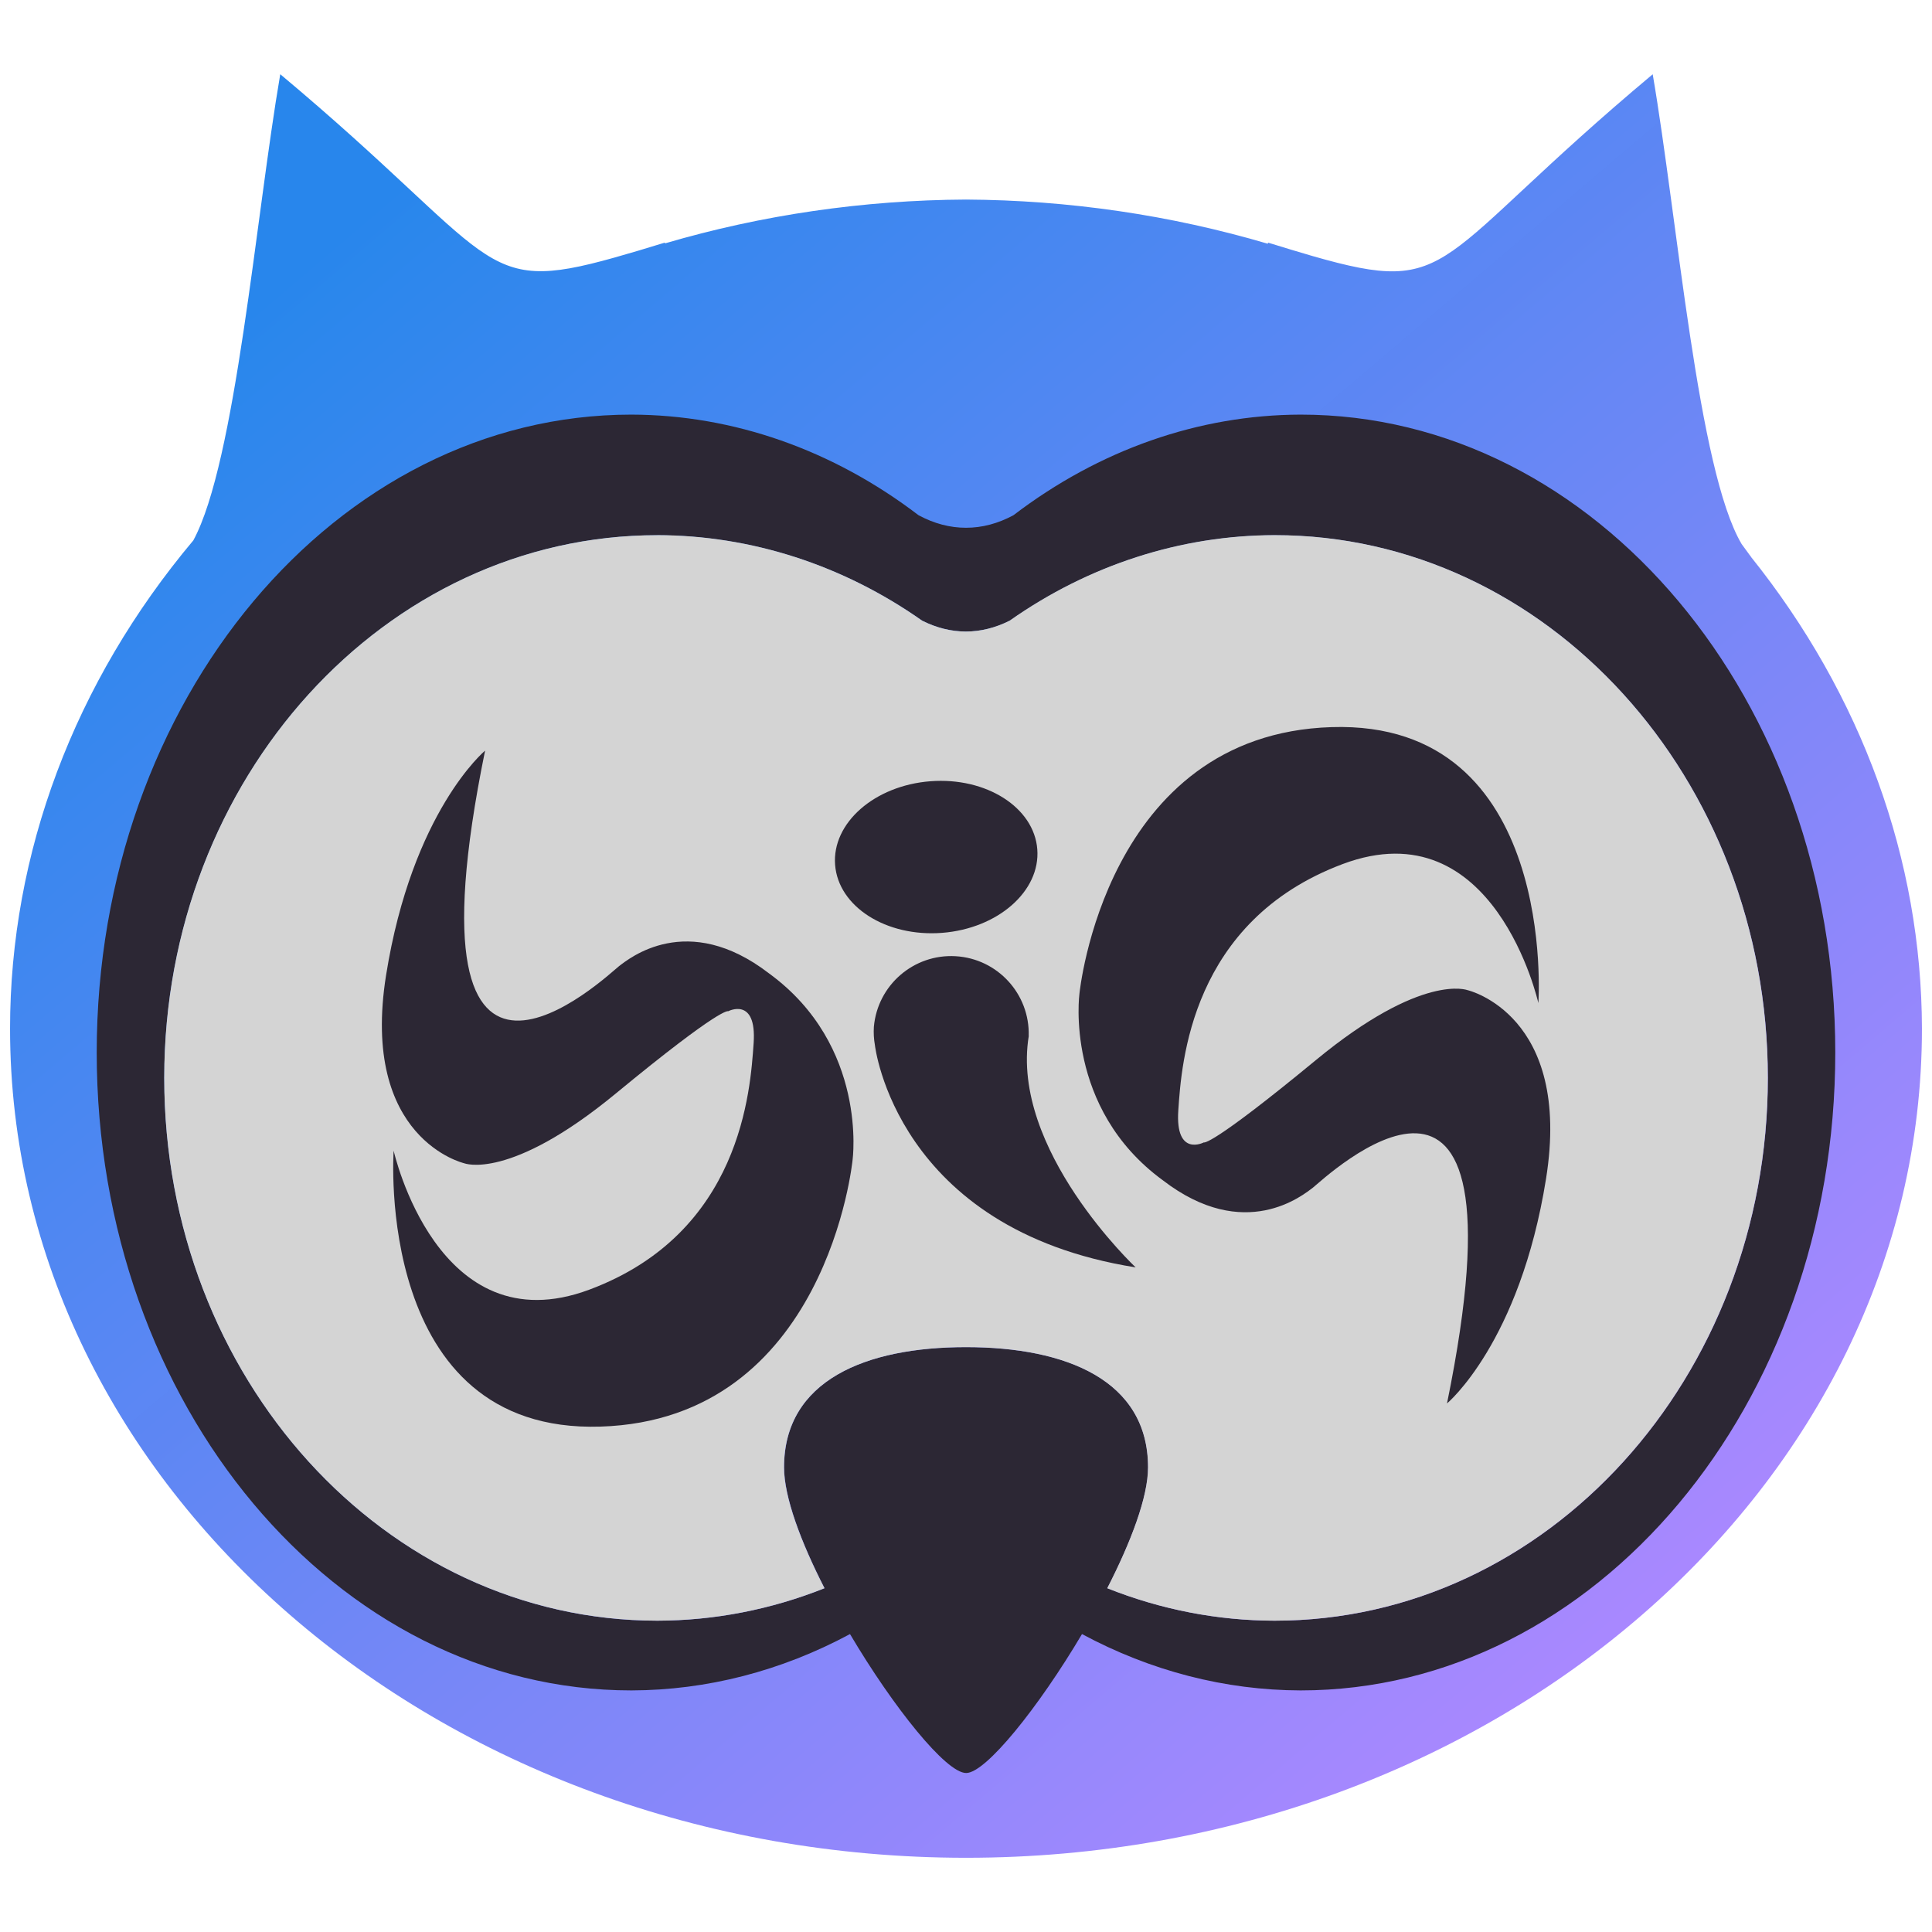
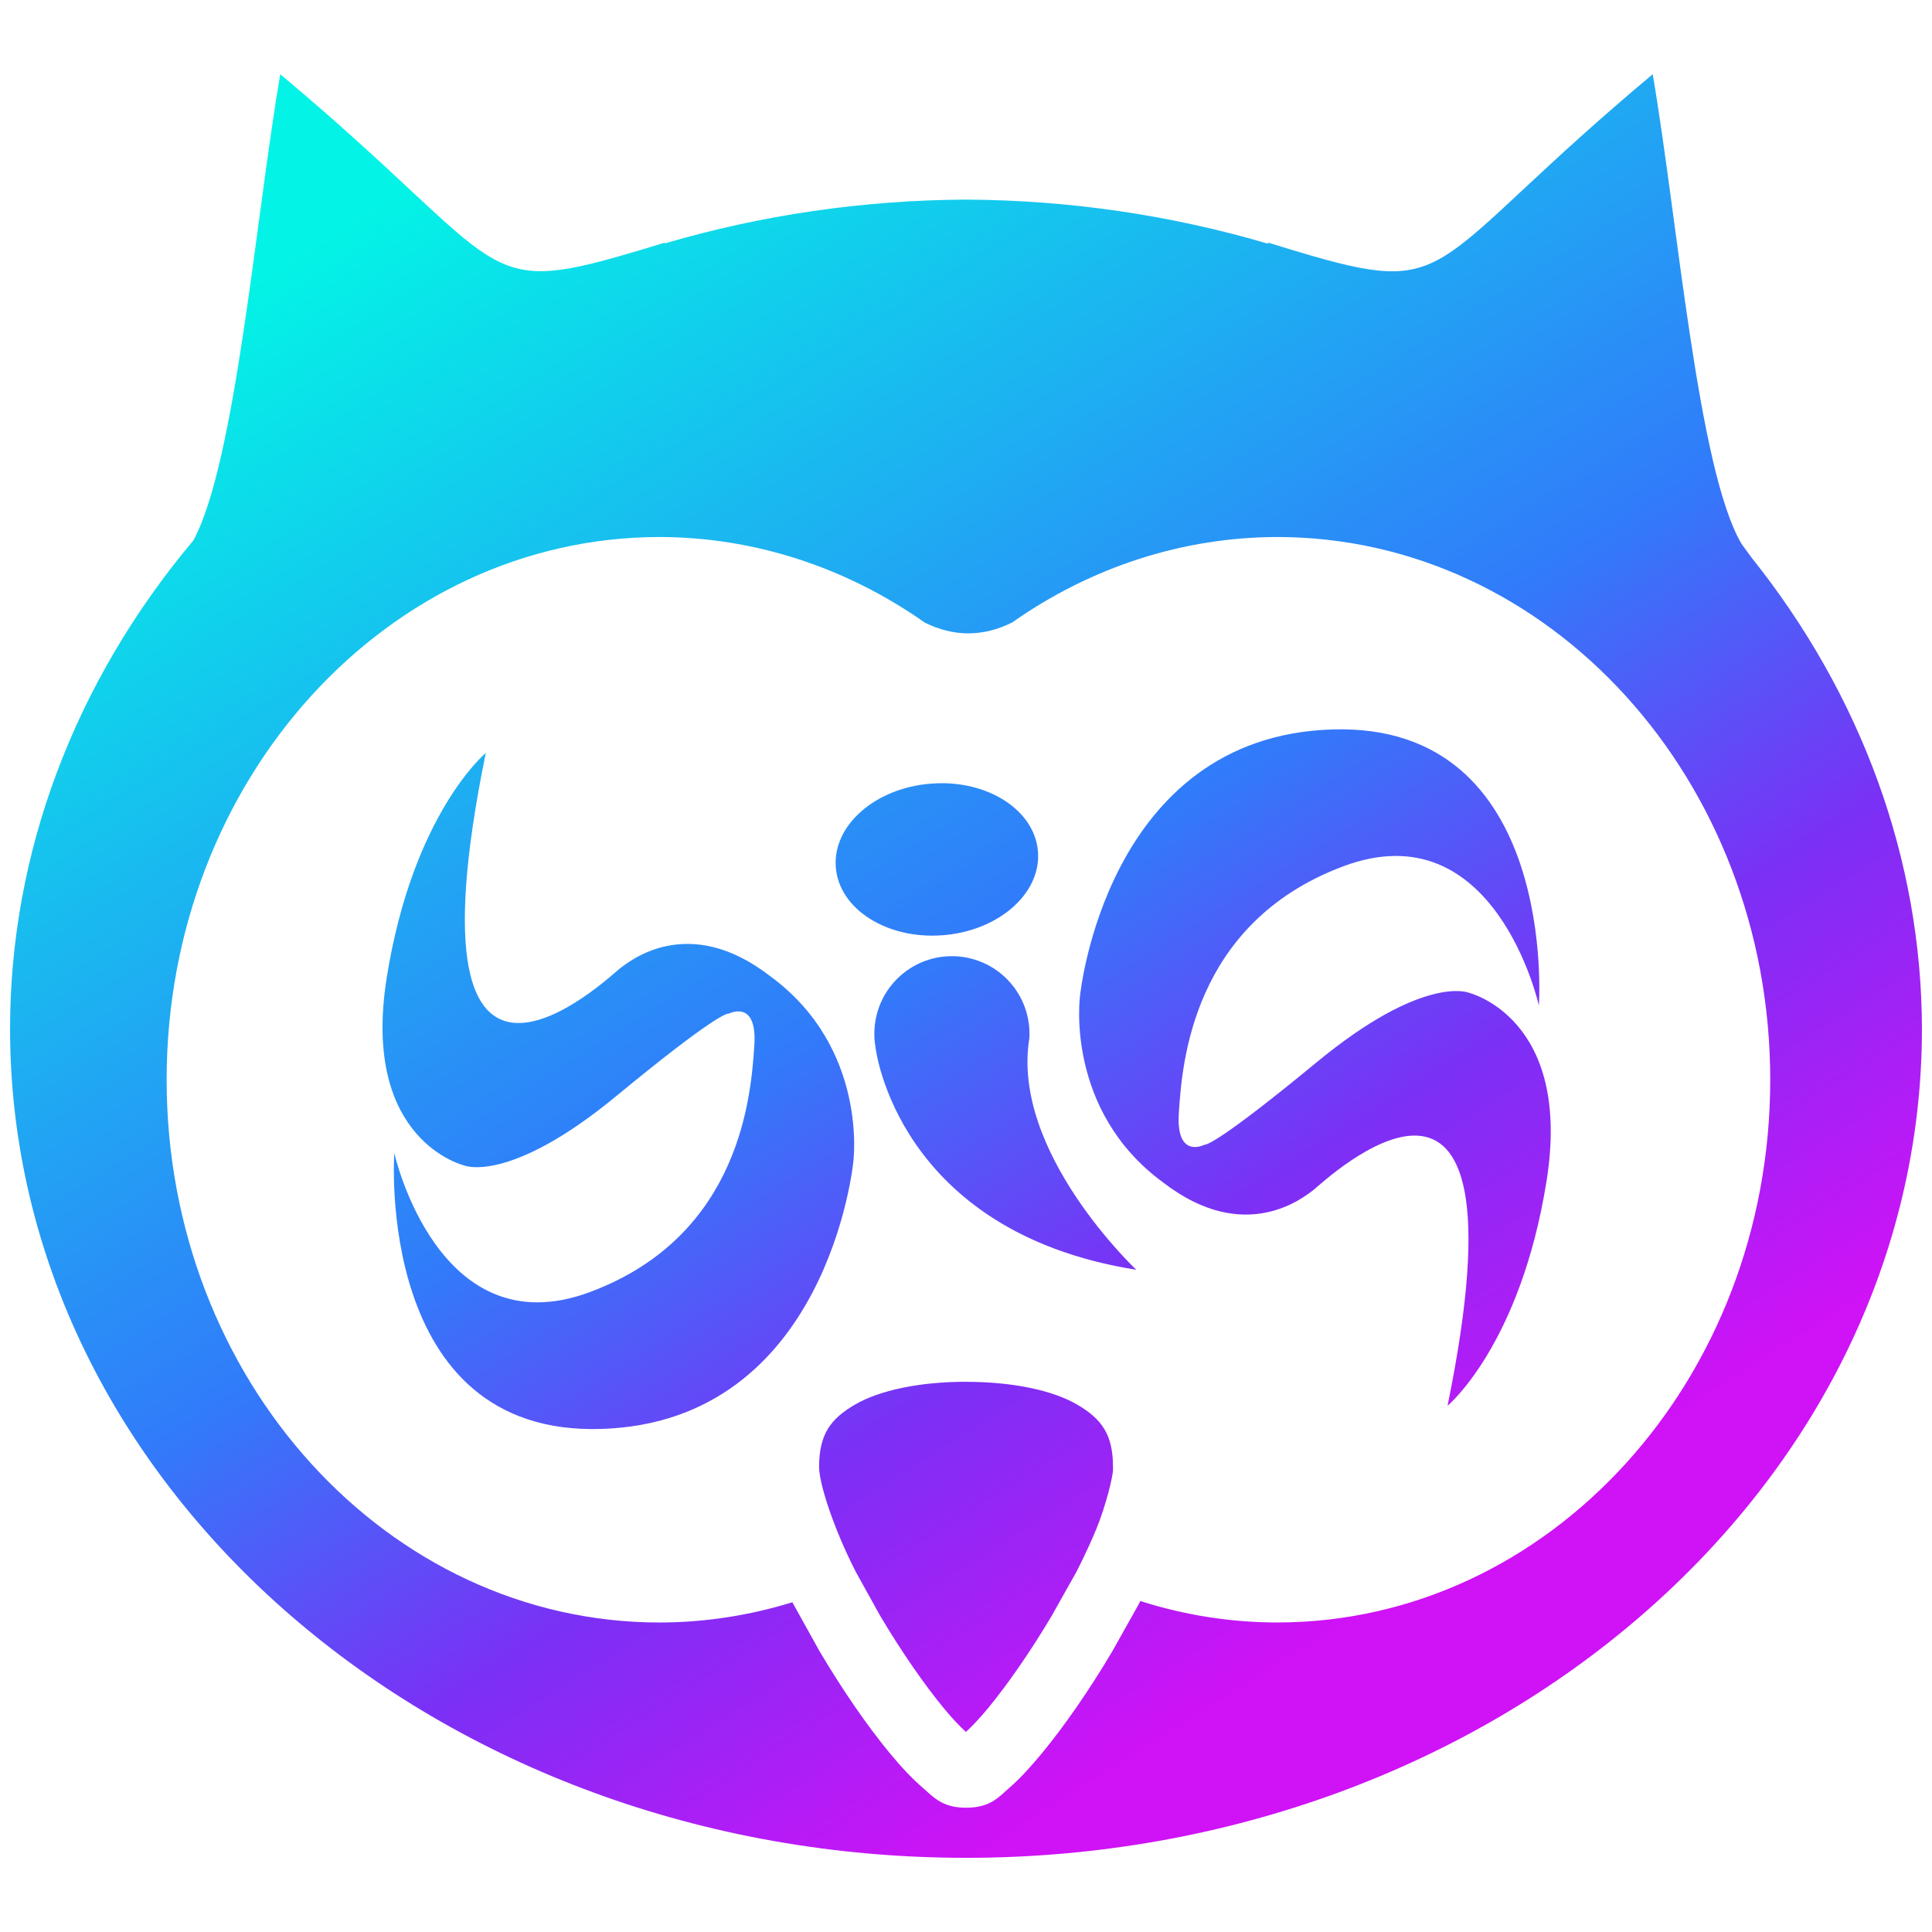
<svg xmlns="http://www.w3.org/2000/svg" xmlns:xlink="http://www.w3.org/1999/xlink" width="48" height="48" viewBox="0 0 48 48" version="1.1" id="svg26">
  <defs id="defs21">
    <radialGradient cx="0" cy="0" r="1" gradientUnits="userSpaceOnUse" gradientTransform="matrix(0,11,-11,0,12,1)" id="radialGradient2">
      <stop stop-color="#1D4775" id="stop1" />
      <stop offset="1" stop-color="#002A43" id="stop2" />
    </radialGradient>
    <linearGradient id="linear-gradient" x1="100.05" x2="100.05" y1="164.11" y2="3.23" gradientUnits="userSpaceOnUse">
      <stop offset="0" id="stop3" />
      <stop offset=".6" stop-color="#fff" id="stop4" />
      <stop offset=".66" stop-color="#fff" id="stop5" />
      <stop offset=".7" stop-color="#fafafa" id="stop6" />
      <stop offset=".74" stop-color="#ececec" id="stop7" />
      <stop offset=".78" stop-color="#d5d5d5" id="stop8" />
      <stop offset=".83" stop-color="#b4b4b4" id="stop9" />
      <stop offset=".88" stop-color="#8a8a8a" id="stop10" />
      <stop offset=".93" stop-color="#575757" id="stop11" />
      <stop offset=".98" stop-color="#1b1b1b" id="stop12" />
      <stop offset="1" id="stop13" />
    </linearGradient>
    <linearGradient x1="106.56" x2="195.62" y1="83.76" y2="83.76" gradientUnits="userSpaceOnUse" id="linearGradient15">
      <stop offset="0" id="stop14" />
      <stop offset="1" stop-color="#fff" id="stop15" />
    </linearGradient>
    <linearGradient x1="100.54" x2="100.54" y1="86.27" y2="5.83" gradientUnits="userSpaceOnUse" id="linearGradient17">
      <stop offset="0" stop-color="#fff" stop-opacity=".6" id="stop16" />
      <stop offset="1" stop-color="#fff" stop-opacity="0" id="stop17" />
    </linearGradient>
    <style id="style2">.cls-3{fill:#0d0e0e}</style>
    <radialGradient id="paint0_radial_313_57-5" cx="0" cy="0" r="1" gradientUnits="userSpaceOnUse" gradientTransform="matrix(0,11,-11,0,12,1)">
      <stop stop-color="#1D4775" id="stop18" />
      <stop offset="1" stop-color="#002A43" id="stop19" />
    </radialGradient>
    <linearGradient xlink:href="#linearGradient37" id="linearGradient38" x1="4.525" y1="30.605" x2="19.912" y2="48.942" gradientUnits="userSpaceOnUse" gradientTransform="matrix(1.984334,0,0,2.012723,-0.2460836,-56.05288)" />
    <linearGradient id="linearGradient37">
      <stop style="stop-color:#2082eb;stop-opacity:0.996;" offset="0" id="stop20" />
      <stop style="stop-color:#a884ff;stop-opacity:1;" offset="1" id="stop21" />
    </linearGradient>
+     <linearGradient xlink:href="#linearGradient1" id="linearGradient14" gradientUnits="userSpaceOnUse" gradientTransform="matrix(0.596541,0,0,0.596541,131.5199,-258.8307)" x1="-211.43" y1="446.257" x2="-173.199" y2="507.021" />
+     <linearGradient id="linearGradient1">
+       <stop style="stop-color:#03f4e6;stop-opacity:1" offset="0" id="stop7-3" />
+       <stop style="stop-color:#317bfa;stop-opacity:1" offset="0.545" id="stop13-6" />
+       <stop style="stop-color:#7c2ff5;stop-opacity:1" offset="0.765" id="stop14-7" />
+       <stop style="stop-color:#cf12f6;stop-opacity:1" offset="1" id="stop12-5" />
+     </linearGradient>
  </defs>
-   <g id="g1">
-     <path style="display:inline;fill:url(#linearGradient38);fill-opacity:0.969;stroke-width:1.992" d="M 6.963,1.844 C 6.353,5.395 5.856,11.482 4.804,13.425 A 23.75,20.599 0 0 0 0.25,25.557 23.75,20.599 0 0 0 24,46.156 23.75,20.599 0 0 0 47.75,25.557 23.75,20.599 0 0 0 43.498,13.83 h 0.004 C 43.49,13.818 43.48,13.801 43.468,13.787 a 23.75,20.599 0 0 0 -0.198,-0.271 c -1.088,-1.837 -1.59,-8.064 -2.209,-11.671 -5.54,4.638 -4.881,5.541 -8.449,4.517 -0.331,-0.095 -0.697,-0.208 -1.108,-0.334 l -0.004,0.028 A 23.75,20.599 0 0 0 24,4.958 23.75,20.599 0 0 0 16.52,6.047 V 6.027 C 16.046,6.173 15.633,6.297 15.264,6.4 11.862,7.356 12.425,6.417 6.963,1.844 Z" id="path21" />
-     <path style="display:inline;fill:#2c2734;fill-opacity:1;stroke-width:2.044" d="M 15.687,10.301 A 13.284,15.849 0 0 0 2.403,26.147 13.284,15.849 0 0 0 15.687,41.998 13.284,15.849 0 0 0 21.118,40.598 c 1.081,1.826 2.387,3.452 2.886,3.452 0.489,-4e-6 1.795,-1.625 2.878,-3.452 a 13.284,15.849 0 0 0 5.431,1.4 A 13.284,15.849 0 0 0 45.597,26.147 13.284,15.849 0 0 0 32.312,10.301 13.284,15.849 0 0 0 25.18,12.8 4.54,9.147 0 0 1 24,13.112 4.54,9.147 0 0 1 22.82,12.8 13.284,15.849 0 0 0 15.687,10.301 Z m 0.645,2.997 A 12.253,13.486 0 0 1 22.911,15.421 4.188,7.783 0 0 0 24,15.69 a 4.188,7.783 0 0 0 1.089,-0.269 12.253,13.486 0 0 1 6.579,-2.123 12.253,13.486 0 0 1 12.255,13.482 12.253,13.486 0 0 1 -12.255,13.486 12.253,13.486 0 0 1 -4.156,-0.807 c 0.59,-1.152 1.014,-2.269 1.013,-3.005 -9.06e-4,-2.157 -2.025,-2.984 -4.52,-2.985 -2.497,-0.001 -4.523,0.826 -4.524,2.985 -5.46e-4,0.736 0.416,1.853 1.005,3.005 A 12.253,13.486 0 0 1 16.333,40.266 12.253,13.486 0 0 1 4.082,26.78 12.253,13.486 0 0 1 16.333,13.298 Z" id="path22" />
-     <path style="display:inline;fill:#d4d4d4;fill-opacity:1;stroke-width:1.975" d="M 16.331,13.296 A 12.253,13.486 0 0 0 4.08,26.778 12.253,13.486 0 0 0 16.331,40.265 12.253,13.486 0 0 0 20.483,39.459 c -0.589,-1.152 -1.006,-2.267 -1.005,-3.003 9.05e-4,-2.159 2.027,-2.988 4.524,-2.987 2.496,7.82e-4 4.52,0.83 4.52,2.987 5.5e-4,0.736 -0.423,1.851 -1.013,3.003 a 12.253,13.486 0 0 0 4.156,0.806 12.253,13.486 0 0 0 12.255,-13.487 12.253,13.486 0 0 0 -12.255,-13.483 12.253,13.486 0 0 0 -6.579,2.124 4.188,7.783 0 0 1 -1.089,0.272 4.188,7.783 0 0 1 -1.089,-0.272 12.253,13.486 0 0 0 -6.579,-2.124 z" id="path23" />
-     <g transform="matrix(2.026667,0,0,2.026667,52.15563,-35.61729)" id="g26">
-       <path d="m -16.306,29.508 c -1.004,-0.773 -1.72,-0.181 -1.842,-0.088 -0.122,0.093 -2.705,2.563 -1.64,-2.644 0,0 -0.893,0.743 -1.214,2.754 -0.32,2.011 0.959,2.305 0.959,2.305 0,0 0.553,0.22 1.858,-0.856 1.305,-1.076 1.377,-1.008 1.377,-1.008 0,0 0.352,-0.183 0.312,0.392 -0.04,0.574 -0.149,2.325 -2.014,3.021 -1.864,0.696 -2.399,-1.704 -2.399,-1.704 0,0 -0.245,3.47 2.535,3.383 2.779,-0.086 3.091,-3.269 3.091,-3.269 0,0 0.192,-1.399 -1.023,-2.286" class="cls-3" style="display:inline;fill:#2c2734;fill-opacity:1;stroke-width:0.111" id="path24" />
-       <ellipse cx="-16.369" cy="26.905" class="cls-3" rx="1.243" ry="0.932" style="display:inline;fill:#2c2734;fill-opacity:1;stroke-width:0.111" transform="rotate(-4.397371)" id="ellipse24" />
-       <path d="m -13.124,30.273 a 0.951,0.951 0 0 0 -1.898,-0.11 0.941,0.941 0 0 0 0.013,0.225 c 0,0 0.254,2.255 3.196,2.723 1.48e-4,-0.001 -1.539,-1.445 -1.31,-2.838" class="cls-3" style="display:inline;fill:#2c2734;fill-opacity:1;stroke-width:0.111" id="path25" />
-       <path d="m -7.743,29.713 c 0,0 -0.553,-0.221 -1.858,0.855 -1.305,1.076 -1.376,1.011 -1.376,1.011 0,0 -0.352,0.184 -0.313,-0.392 0.039,-0.576 0.15,-2.32 2.014,-3.02 1.864,-0.7 2.4,1.704 2.4,1.704 0,0 0.245,-3.471 -2.535,-3.383 -2.78,0.087 -3.091,3.269 -3.091,3.269 0,0 -0.189,1.401 1.022,2.286 1.004,0.773 1.721,0.181 1.842,0.089 0.121,-0.092 2.707,-2.562 1.642,2.647 0,0 0.892,-0.742 1.214,-2.754 0.322,-2.012 -0.96,-2.312 -0.96,-2.312" class="cls-3" style="display:inline;fill:#2c2734;fill-opacity:1;stroke-width:0.111" id="path26" />
-     </g>
-   </g>
+   <path id="path10-3-2-7-6-5" style="fill:url(#linearGradient14);fill-opacity:1;stroke-width:1" d="M 6.963,1.844 C 6.353,5.394 5.857,11.482 4.805,13.426 1.845,16.949 0.25,21.197 0.25,25.557 c -4.13e-4,11.377 10.633,20.6 23.75,20.6 13.117,0 23.75,-9.223 23.75,-20.6 -0.008,-4.193 -1.492,-8.284 -4.252,-11.727 h 0.004 c -0.012,-0.013 -0.021,-0.029 -0.033,-0.043 -0.066,-0.091 -0.132,-0.181 -0.199,-0.271 C 42.182,11.678 41.68,5.452 41.061,1.844 35.521,6.481 36.179,7.385 32.612,6.361 32.281,6.266 31.916,6.154 31.504,6.027 l -0.004,0.027 C 29.084,5.342 26.552,4.972 24,4.959 21.455,4.972 18.93,5.339 16.52,6.047 V 6.027 C 16.045,6.173 15.632,6.297 15.264,6.4 11.861,7.356 12.425,6.416 6.963,1.844 Z m 9.428,11.498 c 2.332,0.004 4.615,0.741 6.58,2.123 0.355,0.179 0.72,0.27 1.088,0.271 0.367,-0.001 0.733,-0.093 1.088,-0.271 1.965,-1.382 4.248,-2.119 6.58,-2.123 6.766,-4.48e-4 12.252,6.035 12.254,13.482 8.1e-5,7.449 -5.486,13.487 -12.254,13.486 -1.149,-0.001 -2.293,-0.181 -3.396,-0.533 -0.028,0.054 -0.043,0.084 -0.043,0.084 -0.003,0.007 -0.006,0.013 -0.01,0.019 l -0.637,1.135 c -0.003,0.006 -0.006,0.012 -0.01,0.018 -0.562,0.948 -1.177,1.837 -1.74,2.52 -0.281,0.341 -0.545,0.631 -0.812,0.863 -0.267,0.232 -0.471,0.496 -1.076,0.496 -0.598,3.36e-4 -0.809,-0.264 -1.078,-0.496 C 22.654,44.183 22.387,43.896 22.105,43.555 21.541,42.872 20.928,41.981 20.367,41.033 c -0.004,-0.007 -0.008,-0.014 -0.012,-0.021 l -0.633,-1.139 c -0.005,-0.009 -0.011,-0.018 -0.016,-0.027 -0.007,-0.013 -0.013,-0.026 -0.019,-0.039 -1.073,0.332 -2.182,0.502 -3.297,0.504 C 9.624,40.309 4.14,34.271 4.14,26.824 4.142,19.379 9.626,13.344 16.39,13.342 Z m 16.707,4.781 c -5.633,0.177 -6.266,6.625 -6.266,6.625 0,0 -0.384,2.839 2.07,4.633 2.034,1.567 3.49,0.366 3.734,0.18 0.245,-0.187 5.486,-5.193 3.328,5.365 0,0 1.807,-1.503 2.459,-5.58 0.652,-4.077 -1.945,-4.686 -1.945,-4.686 0,0 -1.122,-0.448 -3.766,1.732 -2.396,1.976 -2.742,2.052 -2.785,2.049 h -0.002 -0.002 c 0,0 -0.713,0.372 -0.635,-0.795 0.078,-1.167 0.303,-4.702 4.08,-6.121 3.777,-1.419 4.865,3.455 4.865,3.455 0,0 0.496,-7.035 -5.137,-6.857 z m -21.031,0.586 c 0,0 -1.81,1.505 -2.459,5.58 -0.649,4.075 1.943,4.672 1.943,4.672 0,0 1.122,0.447 3.766,-1.734 2.396,-1.976 2.742,-2.049 2.785,-2.045 h 0.002 0.002 v 0.002 c 0,0 0.715,-0.371 0.635,0.793 -0.08,1.164 -0.304,4.713 -4.082,6.123 -3.778,1.41 -4.863,-3.453 -4.863,-3.453 0,0 -0.494,7.03 5.139,6.855 5.633,-0.175 6.264,-6.625 6.264,-6.625 0,0 0.39,-2.834 -2.072,-4.631 -2.034,-1.567 -3.487,-0.366 -3.734,-0.178 -0.247,0.188 -5.481,5.192 -3.324,-5.359 z m 11.395,0.75 a 1.889,2.519 85.603 0 0 -0.33,0.01 1.889,2.519 85.603 0 0 -2.367,2.076 1.889,2.519 85.603 0 0 2.656,1.691 1.889,2.519 85.603 0 0 2.367,-2.078 1.889,2.519 85.603 0 0 -2.326,-1.699 z m 0.168,4.297 a 1.927,1.927 0 0 0 -1.904,1.816 1.907,1.907 0 0 0 0.027,0.455 c 0,0 0.515,4.571 6.477,5.52 3.05e-4,-0.002 -3.119,-2.928 -2.656,-5.752 A 1.927,1.927 0 0 0 23.629,23.756 Z m 0.369,10.574 c -1.15,-8.9e-5 -2.145,0.211 -2.756,0.566 -0.612,0.356 -0.892,0.742 -0.893,1.549 -3.12e-4,0.406 0.351,1.51 0.912,2.607 l 0.605,1.092 v 0.002 l 0.002,0.002 h 0.002 v 0.002 c 0.519,0.876 1.098,1.709 1.58,2.293 0.216,0.262 0.4,0.452 0.547,0.586 0.147,-0.135 0.33,-0.323 0.547,-0.586 0.484,-0.586 1.065,-1.422 1.586,-2.301 l 0.617,-1.098 v -0.002 c 4.49e-4,-0.001 0.249,-0.471 0.49,-1.055 0.241,-0.585 0.423,-1.34 0.414,-1.488 -4.49e-4,-0.018 -4.49e-4,-0.037 0,-0.055 -3.32e-4,-0.806 -0.281,-1.192 -0.893,-1.549 -0.612,-0.356 -1.606,-0.564 -2.758,-0.564 h -0.002 -0.002 z" />
</svg>
